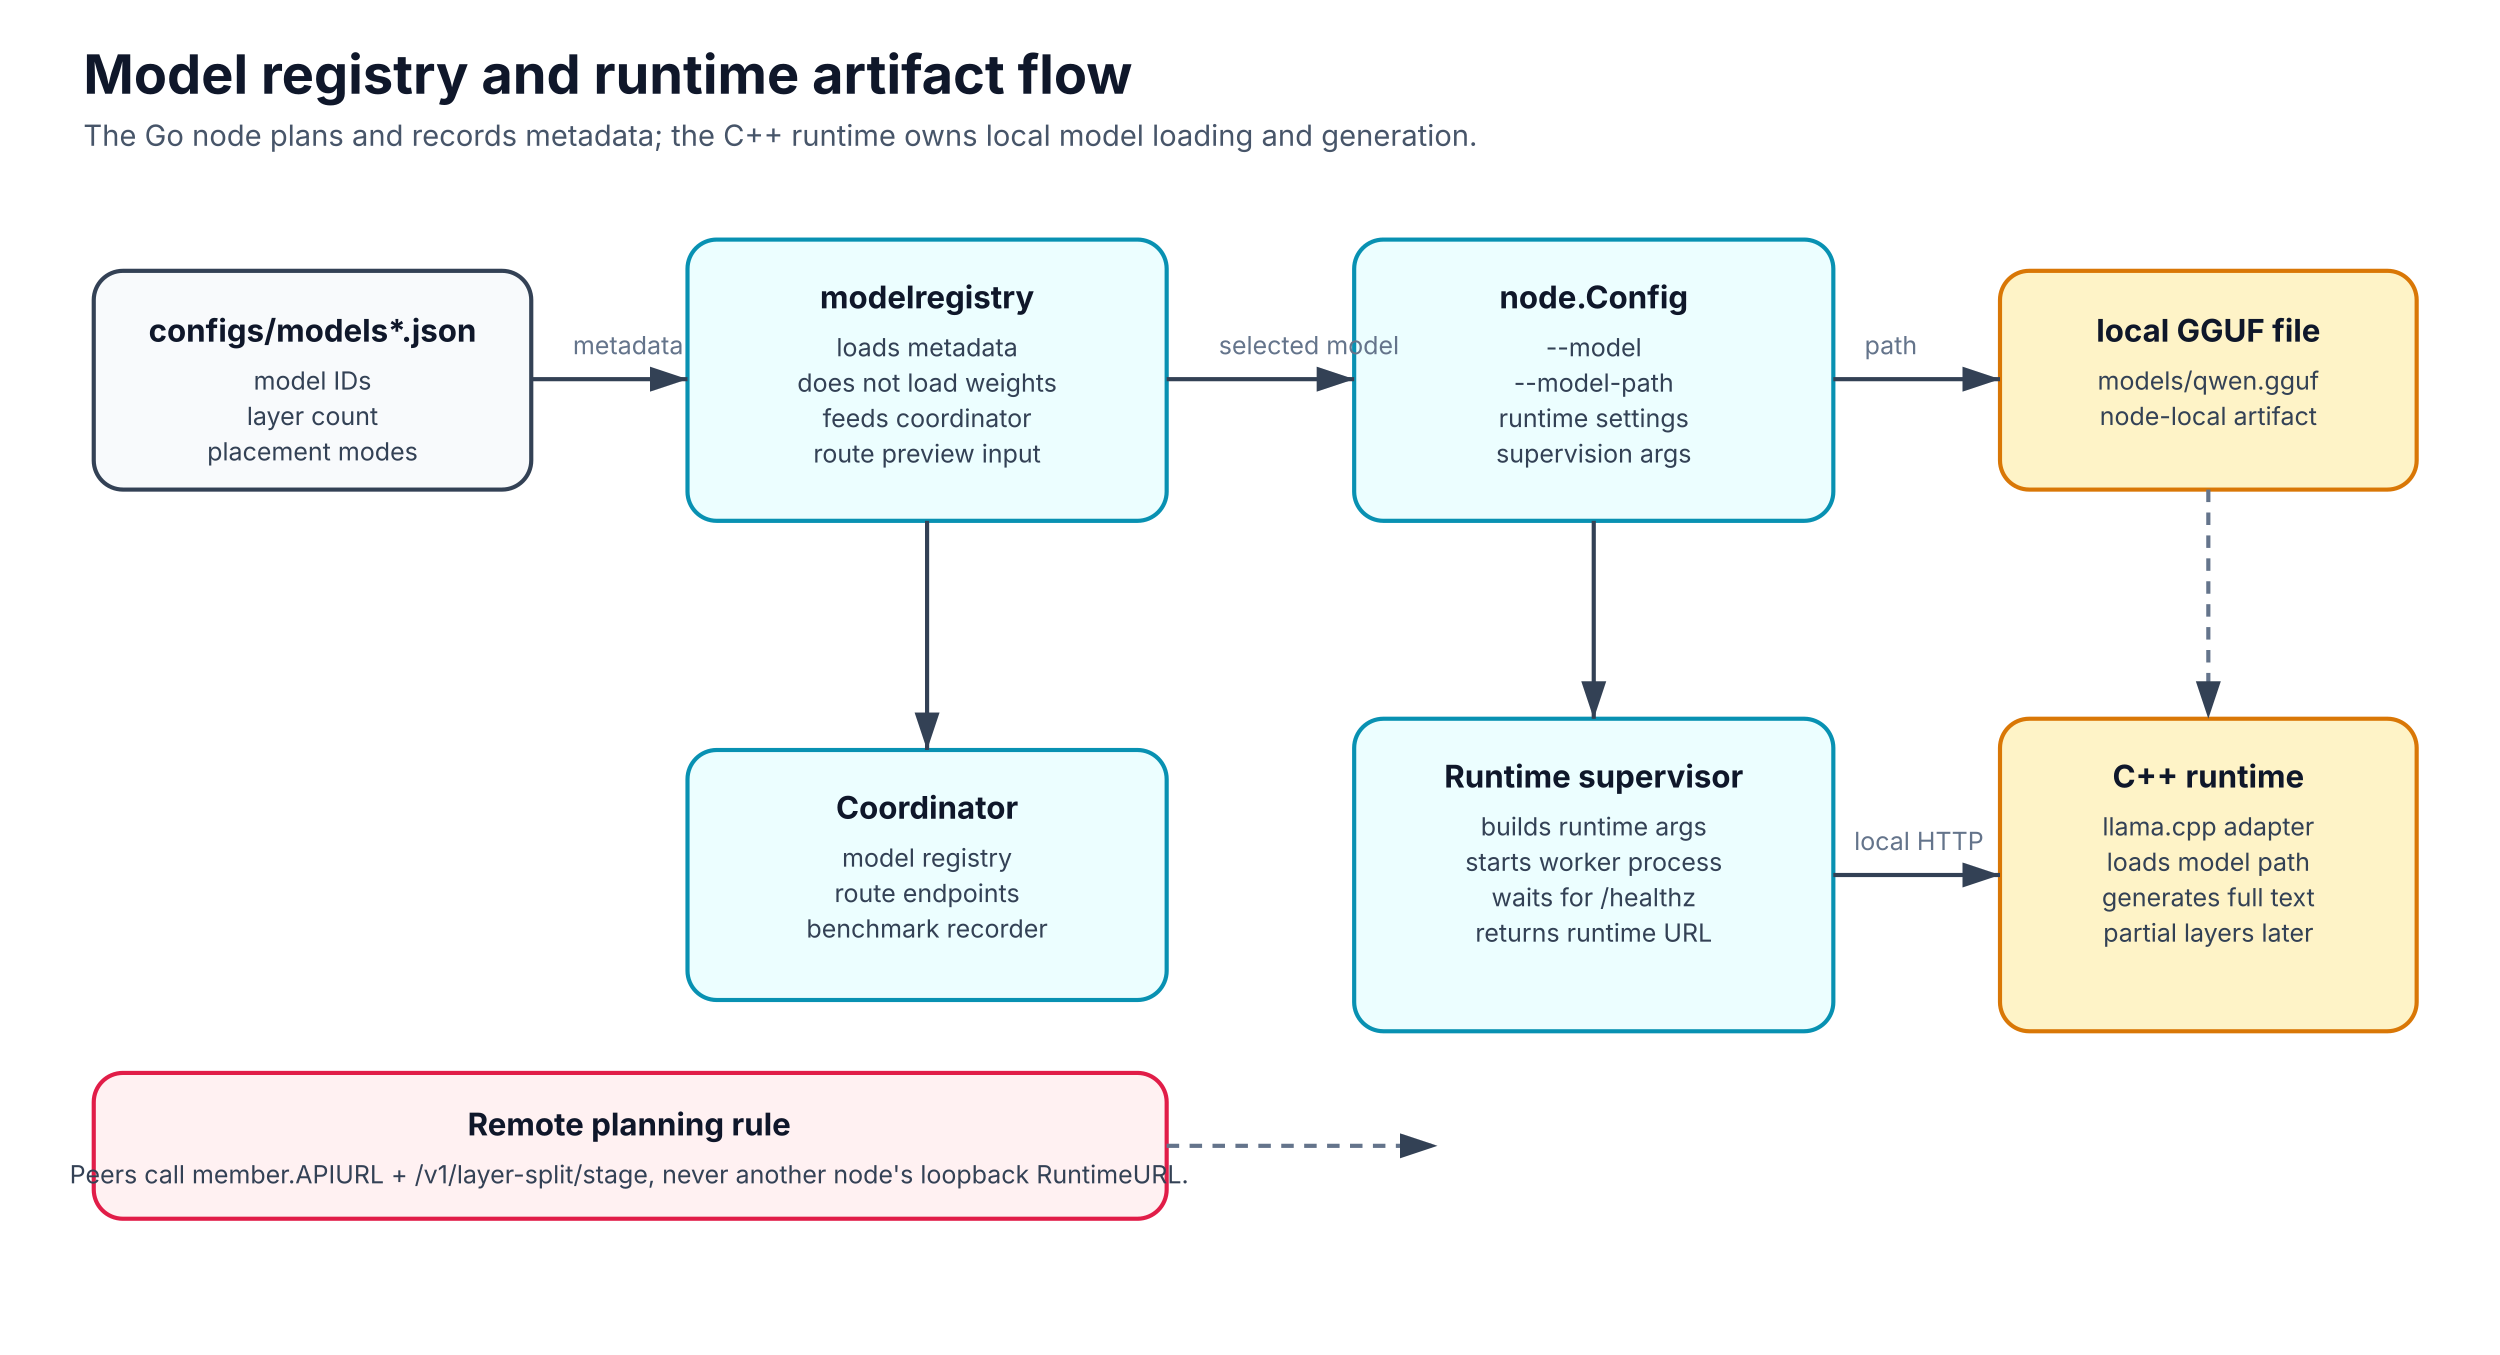
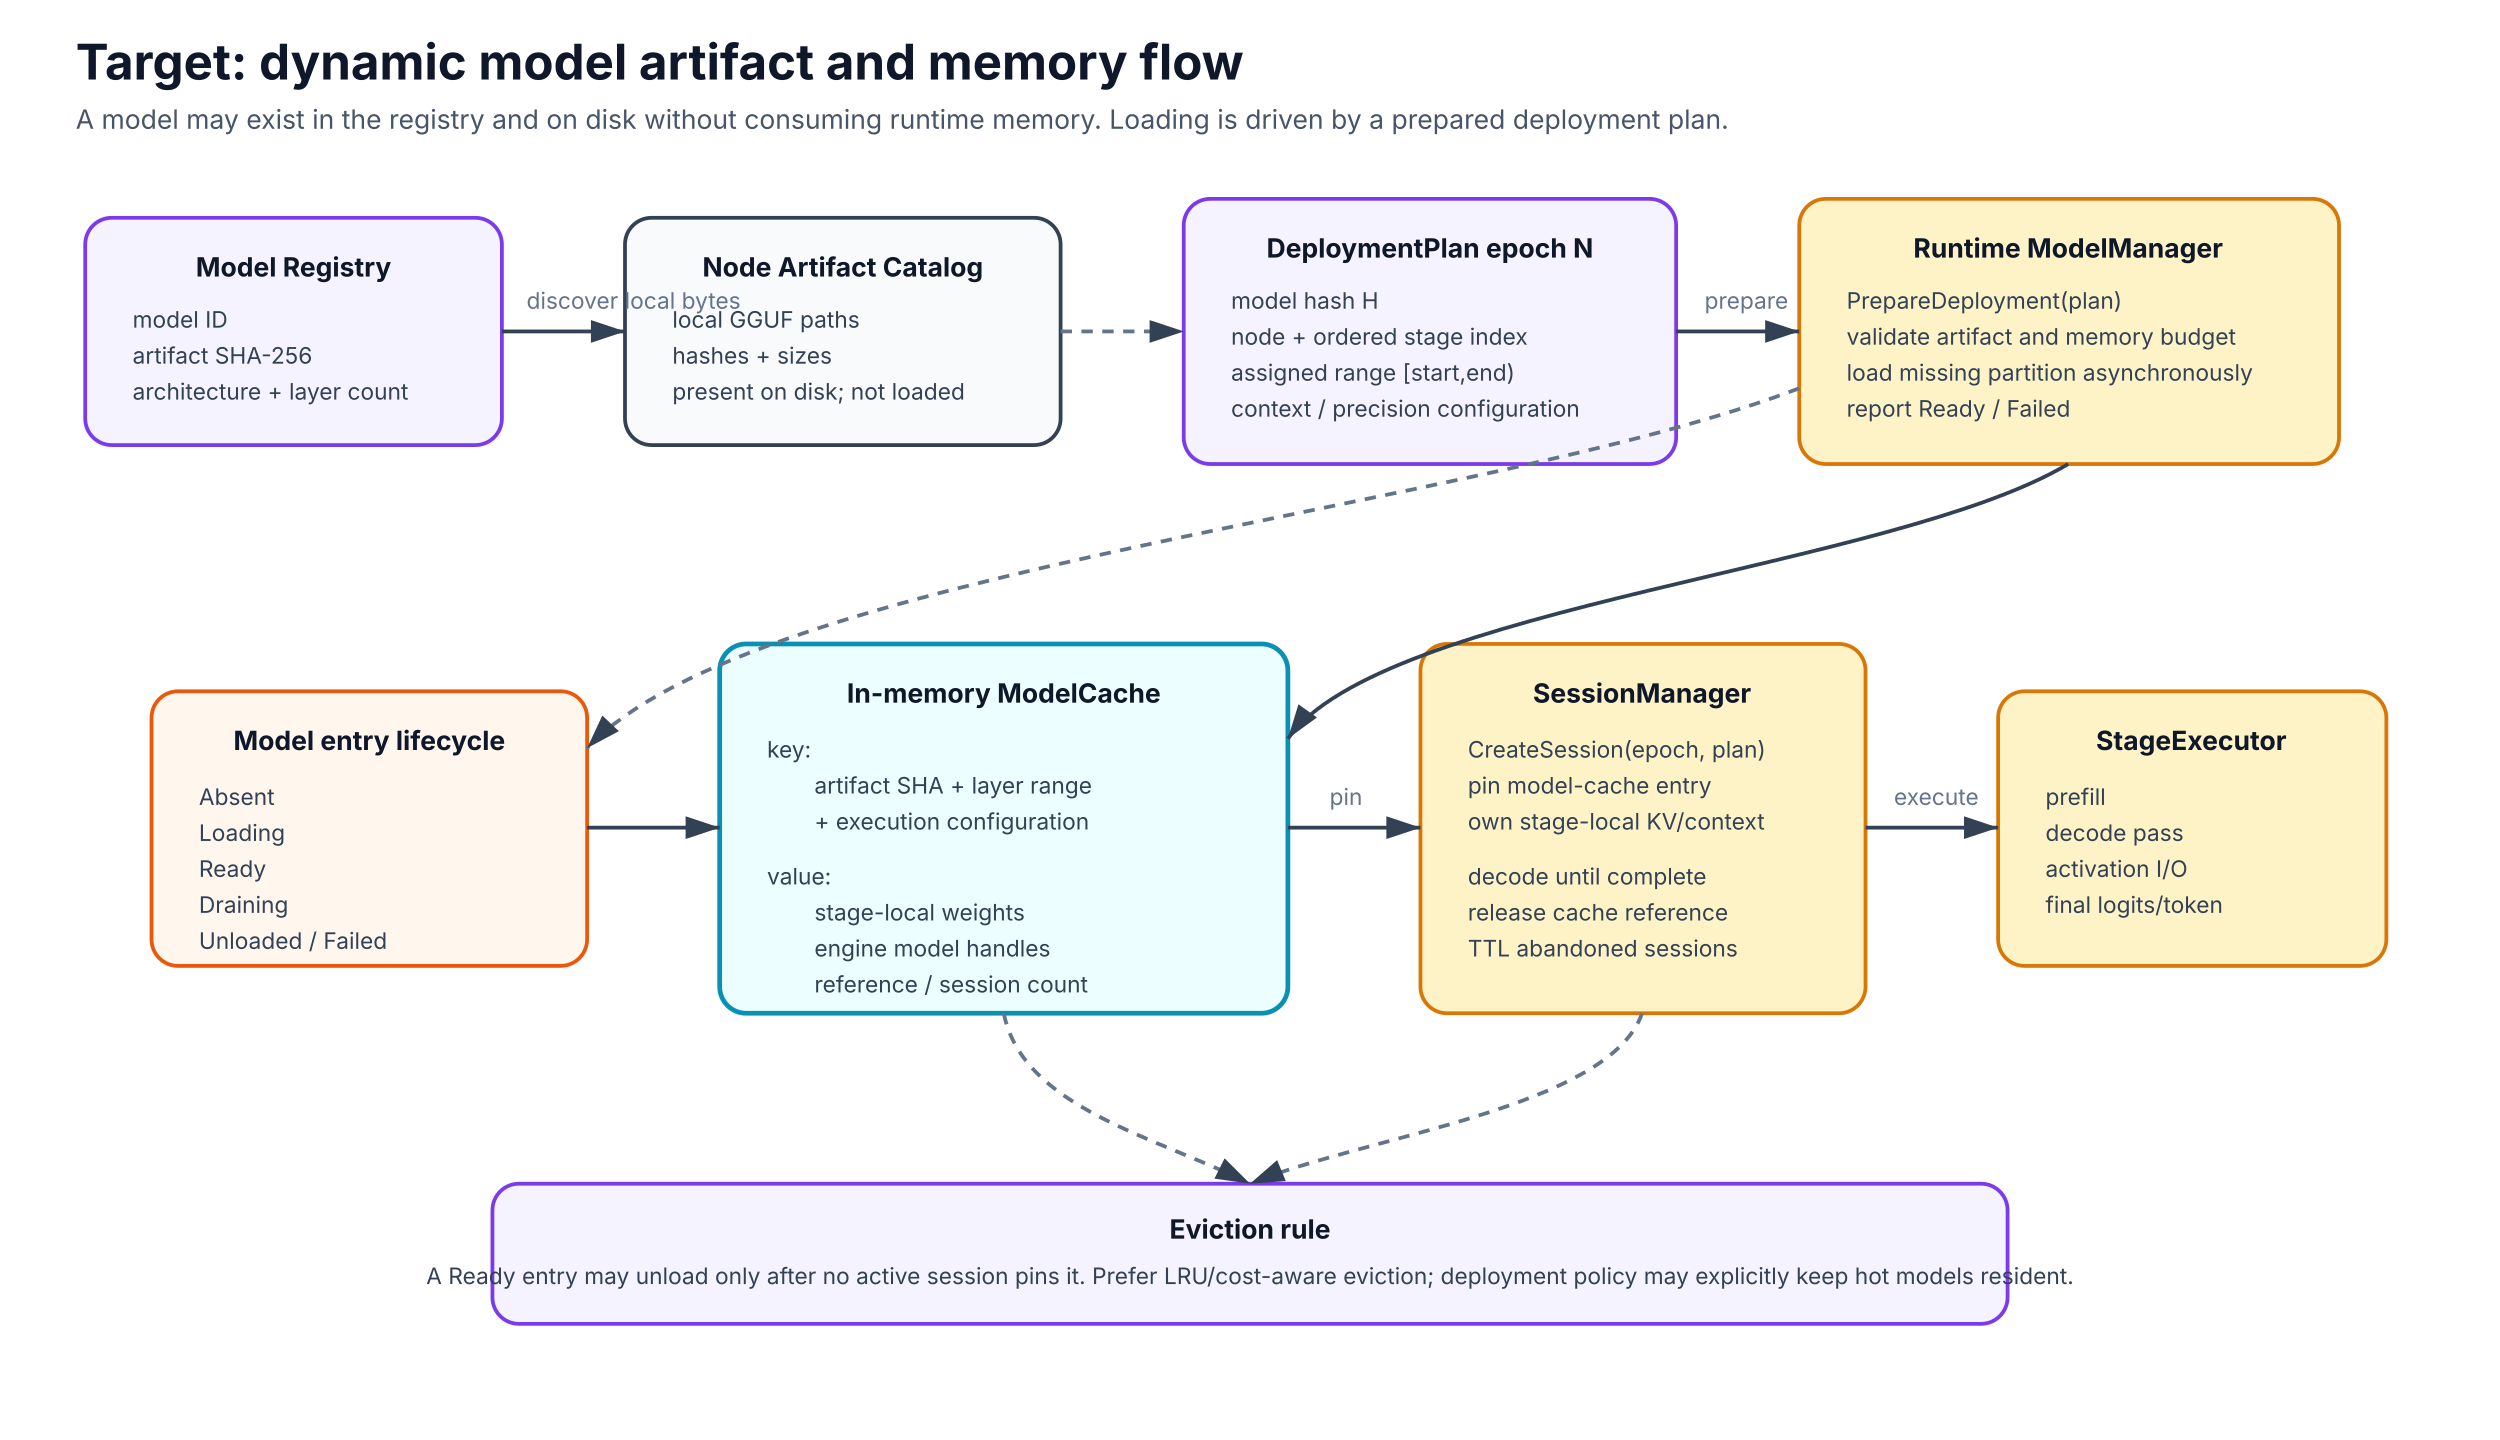
- <svg xmlns="http://www.w3.org/2000/svg" viewBox="0 0 1200 650" role="img" aria-labelledby="title desc">
+ <svg xmlns="http://www.w3.org/2000/svg" viewBox="0 0 1320 760" role="img" aria-labelledby="title desc">
  <defs>
    <marker id="arrow" markerWidth="10" markerHeight="10" refX="9" refY="3" orient="auto" markerUnits="strokeWidth">
      <path d="M0,0 L0,6 L9,3 z" fill="#334155" />
    </marker>
-     <style>
-       .title { font: 700 26px system-ui, -apple-system, Segoe UI, sans-serif; fill: #0f172a; }
-       .subtitle { font: 14px system-ui, -apple-system, Segoe UI, sans-serif; fill: #475569; }
-       .box { fill: #f8fafc; stroke: #334155; stroke-width: 2; rx: 14; }
-       .go { fill: #ecfeff; stroke: #0891b2; stroke-width: 2; rx: 14; }
-       .runtime { fill: #fef3c7; stroke: #d97706; stroke-width: 2; rx: 14; }
-       .warn { fill: #fff1f2; stroke: #e11d48; stroke-width: 2; rx: 14; }
-       .label { font: 700 15px system-ui, -apple-system, Segoe UI, sans-serif; fill: #0f172a; }
-       .small { font: 12px system-ui, -apple-system, Segoe UI, sans-serif; fill: #334155; }
-       .note { font: 12px system-ui, -apple-system, Segoe UI, sans-serif; fill: #64748b; }
-       .line { stroke: #334155; stroke-width: 2; marker-end: url(#arrow); fill: none; }
-       .dash { stroke: #64748b; stroke-width: 2; stroke-dasharray: 6 5; marker-end: url(#arrow); fill: none; }
-     </style>
+     <style>.title{font:700 26px system-ui,-apple-system,Segoe UI,sans-serif;fill:#0f172a}.subtitle{font:14px system-ui,-apple-system,Segoe UI,sans-serif;fill:#475569}.meta{fill:#f5f3ff;stroke:#7c3aed;stroke-width:2;rx:14}.disk{fill:#f8fafc;stroke:#334155;stroke-width:2;rx:14}.runtime{fill:#fef3c7;stroke:#d97706;stroke-width:2;rx:14}.memory{fill:#ecfeff;stroke:#0891b2;stroke-width:2.5;rx:14}.state{fill:#fff7ed;stroke:#ea580c;stroke-width:2;rx:14}.label{font:700 14px system-ui,-apple-system,Segoe UI,sans-serif;fill:#0f172a}.small{font:12px system-ui,-apple-system,Segoe UI,sans-serif;fill:#334155}.note{font:12px system-ui,-apple-system,Segoe UI,sans-serif;fill:#64748b}.line{stroke:#334155;stroke-width:2;marker-end:url(#arrow);fill:none}.dash{stroke:#64748b;stroke-width:2;stroke-dasharray:6 5;marker-end:url(#arrow);fill:none}</style>
  </defs>
-   <text x="40" y="45" class="title">Model registry and runtime artifact flow</text>
-   <text x="40" y="70" class="subtitle">The Go node plans and records metadata; the C++ runtime owns local model loading and generation.</text>
-   <rect x="45" y="130" width="210" height="105" class="box" />
-   <text x="150" y="164" text-anchor="middle" class="label">configs/models*.json</text>
-   <text x="150" y="187" text-anchor="middle" class="small">model IDs</text>
-   <text x="150" y="204" text-anchor="middle" class="small">layer count</text>
-   <text x="150" y="221" text-anchor="middle" class="small">placement modes</text>
-   <rect x="330" y="115" width="230" height="135" class="go" />
-   <text x="445" y="148" text-anchor="middle" class="label">modelregistry</text>
-   <text x="445" y="171" text-anchor="middle" class="small">loads metadata</text>
-   <text x="445" y="188" text-anchor="middle" class="small">does not load weights</text>
-   <text x="445" y="205" text-anchor="middle" class="small">feeds coordinator</text>
-   <text x="445" y="222" text-anchor="middle" class="small">route preview input</text>
-   <rect x="650" y="115" width="230" height="135" class="go" />
-   <text x="765" y="148" text-anchor="middle" class="label">node.Config</text>
-   <text x="765" y="171" text-anchor="middle" class="small">--model</text>
-   <text x="765" y="188" text-anchor="middle" class="small">--model-path</text>
-   <text x="765" y="205" text-anchor="middle" class="small">runtime settings</text>
-   <text x="765" y="222" text-anchor="middle" class="small">supervision args</text>
-   <rect x="960" y="130" width="200" height="105" class="runtime" />
-   <text x="1060" y="164" text-anchor="middle" class="label">local GGUF file</text>
-   <text x="1060" y="187" text-anchor="middle" class="small">models/qwen.gguf</text>
-   <text x="1060" y="204" text-anchor="middle" class="small">node-local artifact</text>
-   <rect x="330" y="360" width="230" height="120" class="go" />
-   <text x="445" y="393" text-anchor="middle" class="label">Coordinator</text>
-   <text x="445" y="416" text-anchor="middle" class="small">model registry</text>
-   <text x="445" y="433" text-anchor="middle" class="small">route endpoints</text>
-   <text x="445" y="450" text-anchor="middle" class="small">benchmark recorder</text>
-   <rect x="650" y="345" width="230" height="150" class="go" />
-   <text x="765" y="378" text-anchor="middle" class="label">Runtime supervisor</text>
-   <text x="765" y="401" text-anchor="middle" class="small">builds runtime args</text>
-   <text x="765" y="418" text-anchor="middle" class="small">starts worker process</text>
-   <text x="765" y="435" text-anchor="middle" class="small">waits for /healthz</text>
-   <text x="765" y="452" text-anchor="middle" class="small">returns runtime URL</text>
-   <rect x="960" y="345" width="200" height="150" class="runtime" />
-   <text x="1060" y="378" text-anchor="middle" class="label">C++ runtime</text>
-   <text x="1060" y="401" text-anchor="middle" class="small">llama.cpp adapter</text>
-   <text x="1060" y="418" text-anchor="middle" class="small">loads model path</text>
-   <text x="1060" y="435" text-anchor="middle" class="small">generates full text</text>
-   <text x="1060" y="452" text-anchor="middle" class="small">partial layers later</text>
-   <rect x="45" y="515" width="515" height="70" class="warn" />
-   <text x="302" y="545" text-anchor="middle" class="label">Remote planning rule</text>
-   <text x="302" y="568" text-anchor="middle" class="small">Peers call member.APIURL + /v1/layer-split/stage, never another node's loopback RuntimeURL.</text>
-   <path d="M255 182 H330" class="line" />
-   <path d="M560 182 H650" class="line" />
-   <path d="M880 182 H960" class="line" />
-   <path d="M445 250 V360" class="line" />
-   <path d="M765 250 V345" class="line" />
-   <path d="M880 420 H960" class="line" />
-   <path d="M1060 235 V345" class="dash" />
-   <path d="M560 550 H690" class="dash" />
-   <text x="275" y="170" class="note">metadata</text>
-   <text x="585" y="170" class="note">selected model</text>
-   <text x="895" y="170" class="note">path</text>
-   <text x="890" y="408" class="note">local HTTP</text>
+   <text x="40" y="42" class="title">Target: dynamic model artifact and memory flow</text>
+   <text x="40" y="68" class="subtitle">A model may exist in the registry and on disk without consuming runtime memory. Loading is driven by a prepared deployment plan.</text>
+   <rect x="45" y="115" width="220" height="120" class="meta" />
+   <text x="155" y="146" text-anchor="middle" class="label">Model Registry</text>
+   <text x="70" y="173" class="small">model ID</text>
+   <text x="70" y="192" class="small">artifact SHA-256</text>
+   <text x="70" y="211" class="small">architecture + layer count</text>
+   <rect x="330" y="115" width="230" height="120" class="disk" />
+   <text x="445" y="146" text-anchor="middle" class="label">Node Artifact Catalog</text>
+   <text x="355" y="173" class="small">local GGUF paths</text>
+   <text x="355" y="192" class="small">hashes + sizes</text>
+   <text x="355" y="211" class="small">present on disk; not loaded</text>
+   <rect x="625" y="105" width="260" height="140" class="meta" />
+   <text x="755" y="136" text-anchor="middle" class="label">DeploymentPlan epoch N</text>
+   <text x="650" y="163" class="small">model hash H</text>
+   <text x="650" y="182" class="small">node + ordered stage index</text>
+   <text x="650" y="201" class="small">assigned range [start,end)</text>
+   <text x="650" y="220" class="small">context / precision configuration</text>
+   <rect x="950" y="105" width="285" height="140" class="runtime" />
+   <text x="1092" y="136" text-anchor="middle" class="label">Runtime ModelManager</text>
+   <text x="975" y="163" class="small">PrepareDeployment(plan)</text>
+   <text x="975" y="182" class="small">validate artifact and memory budget</text>
+   <text x="975" y="201" class="small">load missing partition asynchronously</text>
+   <text x="975" y="220" class="small">report Ready / Failed</text>
+   <rect x="80" y="365" width="230" height="145" class="state" />
+   <text x="195" y="396" text-anchor="middle" class="label">Model entry lifecycle</text>
+   <text x="105" y="425" class="small">Absent</text>
+   <text x="105" y="444" class="small">Loading</text>
+   <text x="105" y="463" class="small">Ready</text>
+   <text x="105" y="482" class="small">Draining</text>
+   <text x="105" y="501" class="small">Unloaded / Failed</text>
+   <rect x="380" y="340" width="300" height="195" class="memory" />
+   <text x="530" y="371" text-anchor="middle" class="label">In-memory ModelCache</text>
+   <text x="405" y="400" class="small">key:</text>
+   <text x="430" y="419" class="small">artifact SHA + layer range</text>
+   <text x="430" y="438" class="small">+ execution configuration</text>
+   <text x="405" y="467" class="small">value:</text>
+   <text x="430" y="486" class="small">stage-local weights</text>
+   <text x="430" y="505" class="small">engine model handles</text>
+   <text x="430" y="524" class="small">reference / session count</text>
+   <rect x="750" y="340" width="235" height="195" class="runtime" />
+   <text x="867" y="371" text-anchor="middle" class="label">SessionManager</text>
+   <text x="775" y="400" class="small">CreateSession(epoch, plan)</text>
+   <text x="775" y="419" class="small">pin model-cache entry</text>
+   <text x="775" y="438" class="small">own stage-local KV/context</text>
+   <text x="775" y="467" class="small">decode until complete</text>
+   <text x="775" y="486" class="small">release cache reference</text>
+   <text x="775" y="505" class="small">TTL abandoned sessions</text>
+   <rect x="1055" y="365" width="205" height="145" class="runtime" />
+   <text x="1157" y="396" text-anchor="middle" class="label">StageExecutor</text>
+   <text x="1080" y="425" class="small">prefill</text>
+   <text x="1080" y="444" class="small">decode pass</text>
+   <text x="1080" y="463" class="small">activation I/O</text>
+   <text x="1080" y="482" class="small">final logits/token</text>
+   <rect x="260" y="625" width="800" height="74" class="meta" />
+   <text x="660" y="654" text-anchor="middle" class="label">Eviction rule</text>
+   <text x="660" y="678" text-anchor="middle" class="small">A Ready entry may unload only after no active session pins it. Prefer LRU/cost-aware eviction; deployment policy may explicitly keep hot models resident.</text>
+   <path d="M265 175 H330" class="line" />
+   <path d="M560 175 H625" class="dash" />
+   <path d="M885 175 H950" class="line" />
+   <path d="M1092 245 C1000 300,730 320,680 390" class="line" />
+   <path d="M950 205 C780 270,400 300,310 395" class="dash" />
+   <path d="M310 437 H380" class="line" />
+   <path d="M680 437 H750" class="line" />
+   <path d="M985 437 H1055" class="line" />
+   <path d="M867 535 C850 585,720 600,660 625" class="dash" />
+   <path d="M530 535 C540 585,610 600,660 625" class="dash" />
+   <text x="278" y="163" class="note">discover local bytes</text>
+   <text x="900" y="163" class="note">prepare</text>
+   <text x="702" y="425" class="note">pin</text>
+   <text x="1000" y="425" class="note">execute</text>
</svg>
